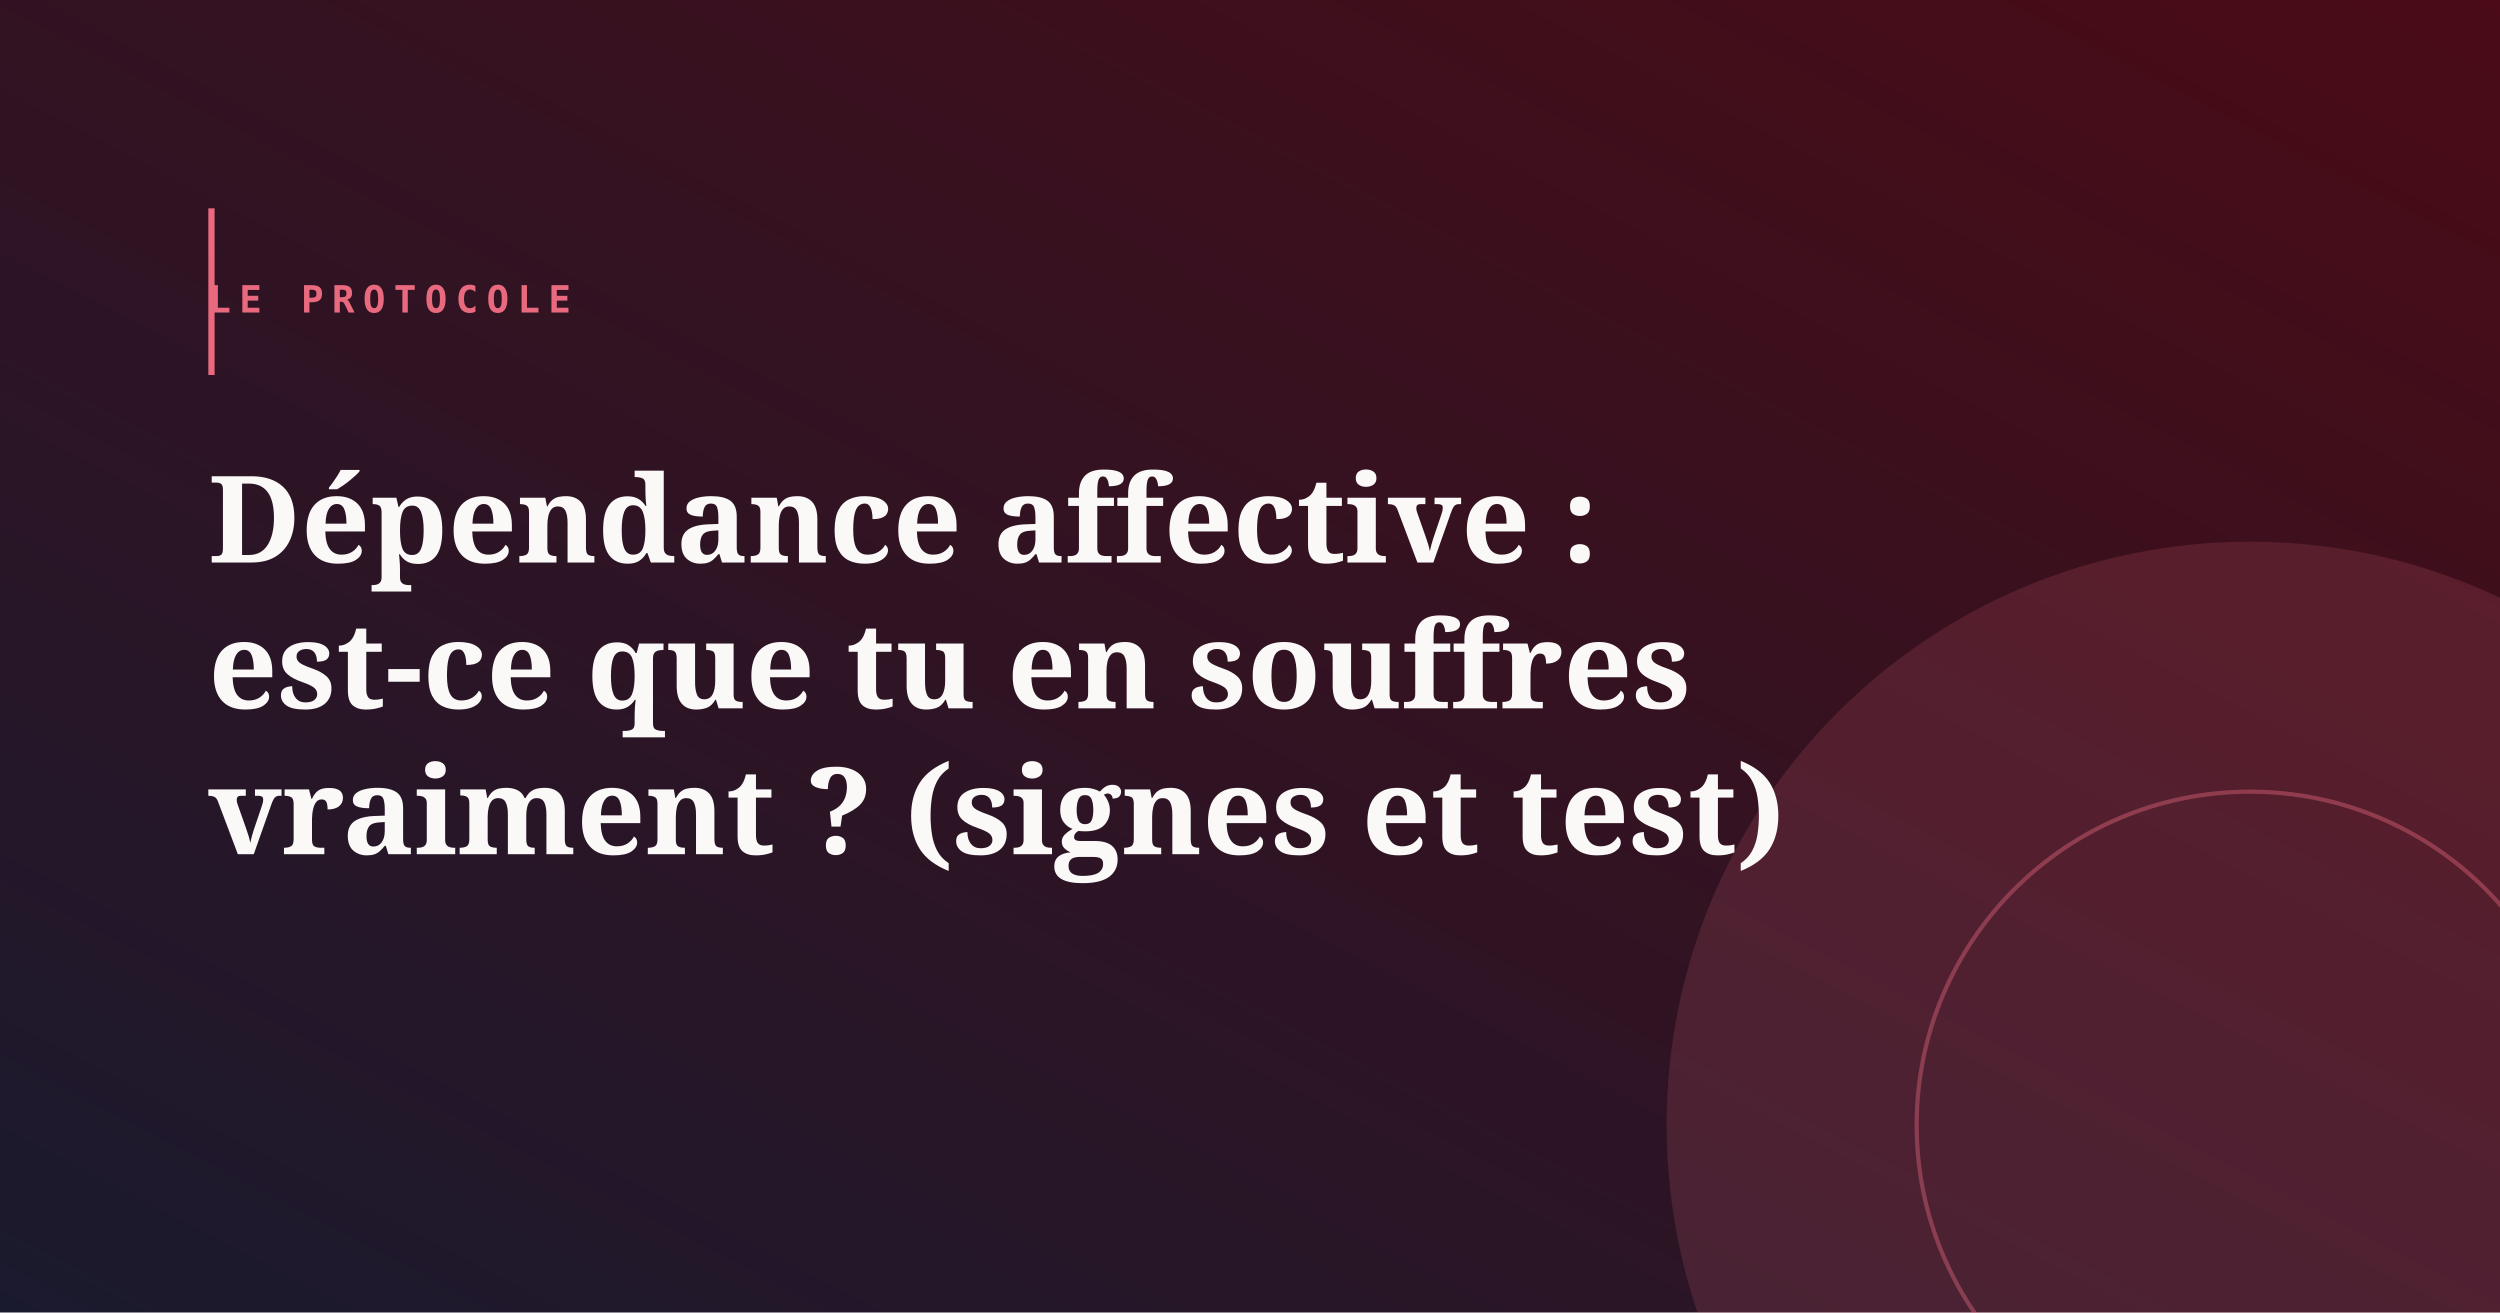
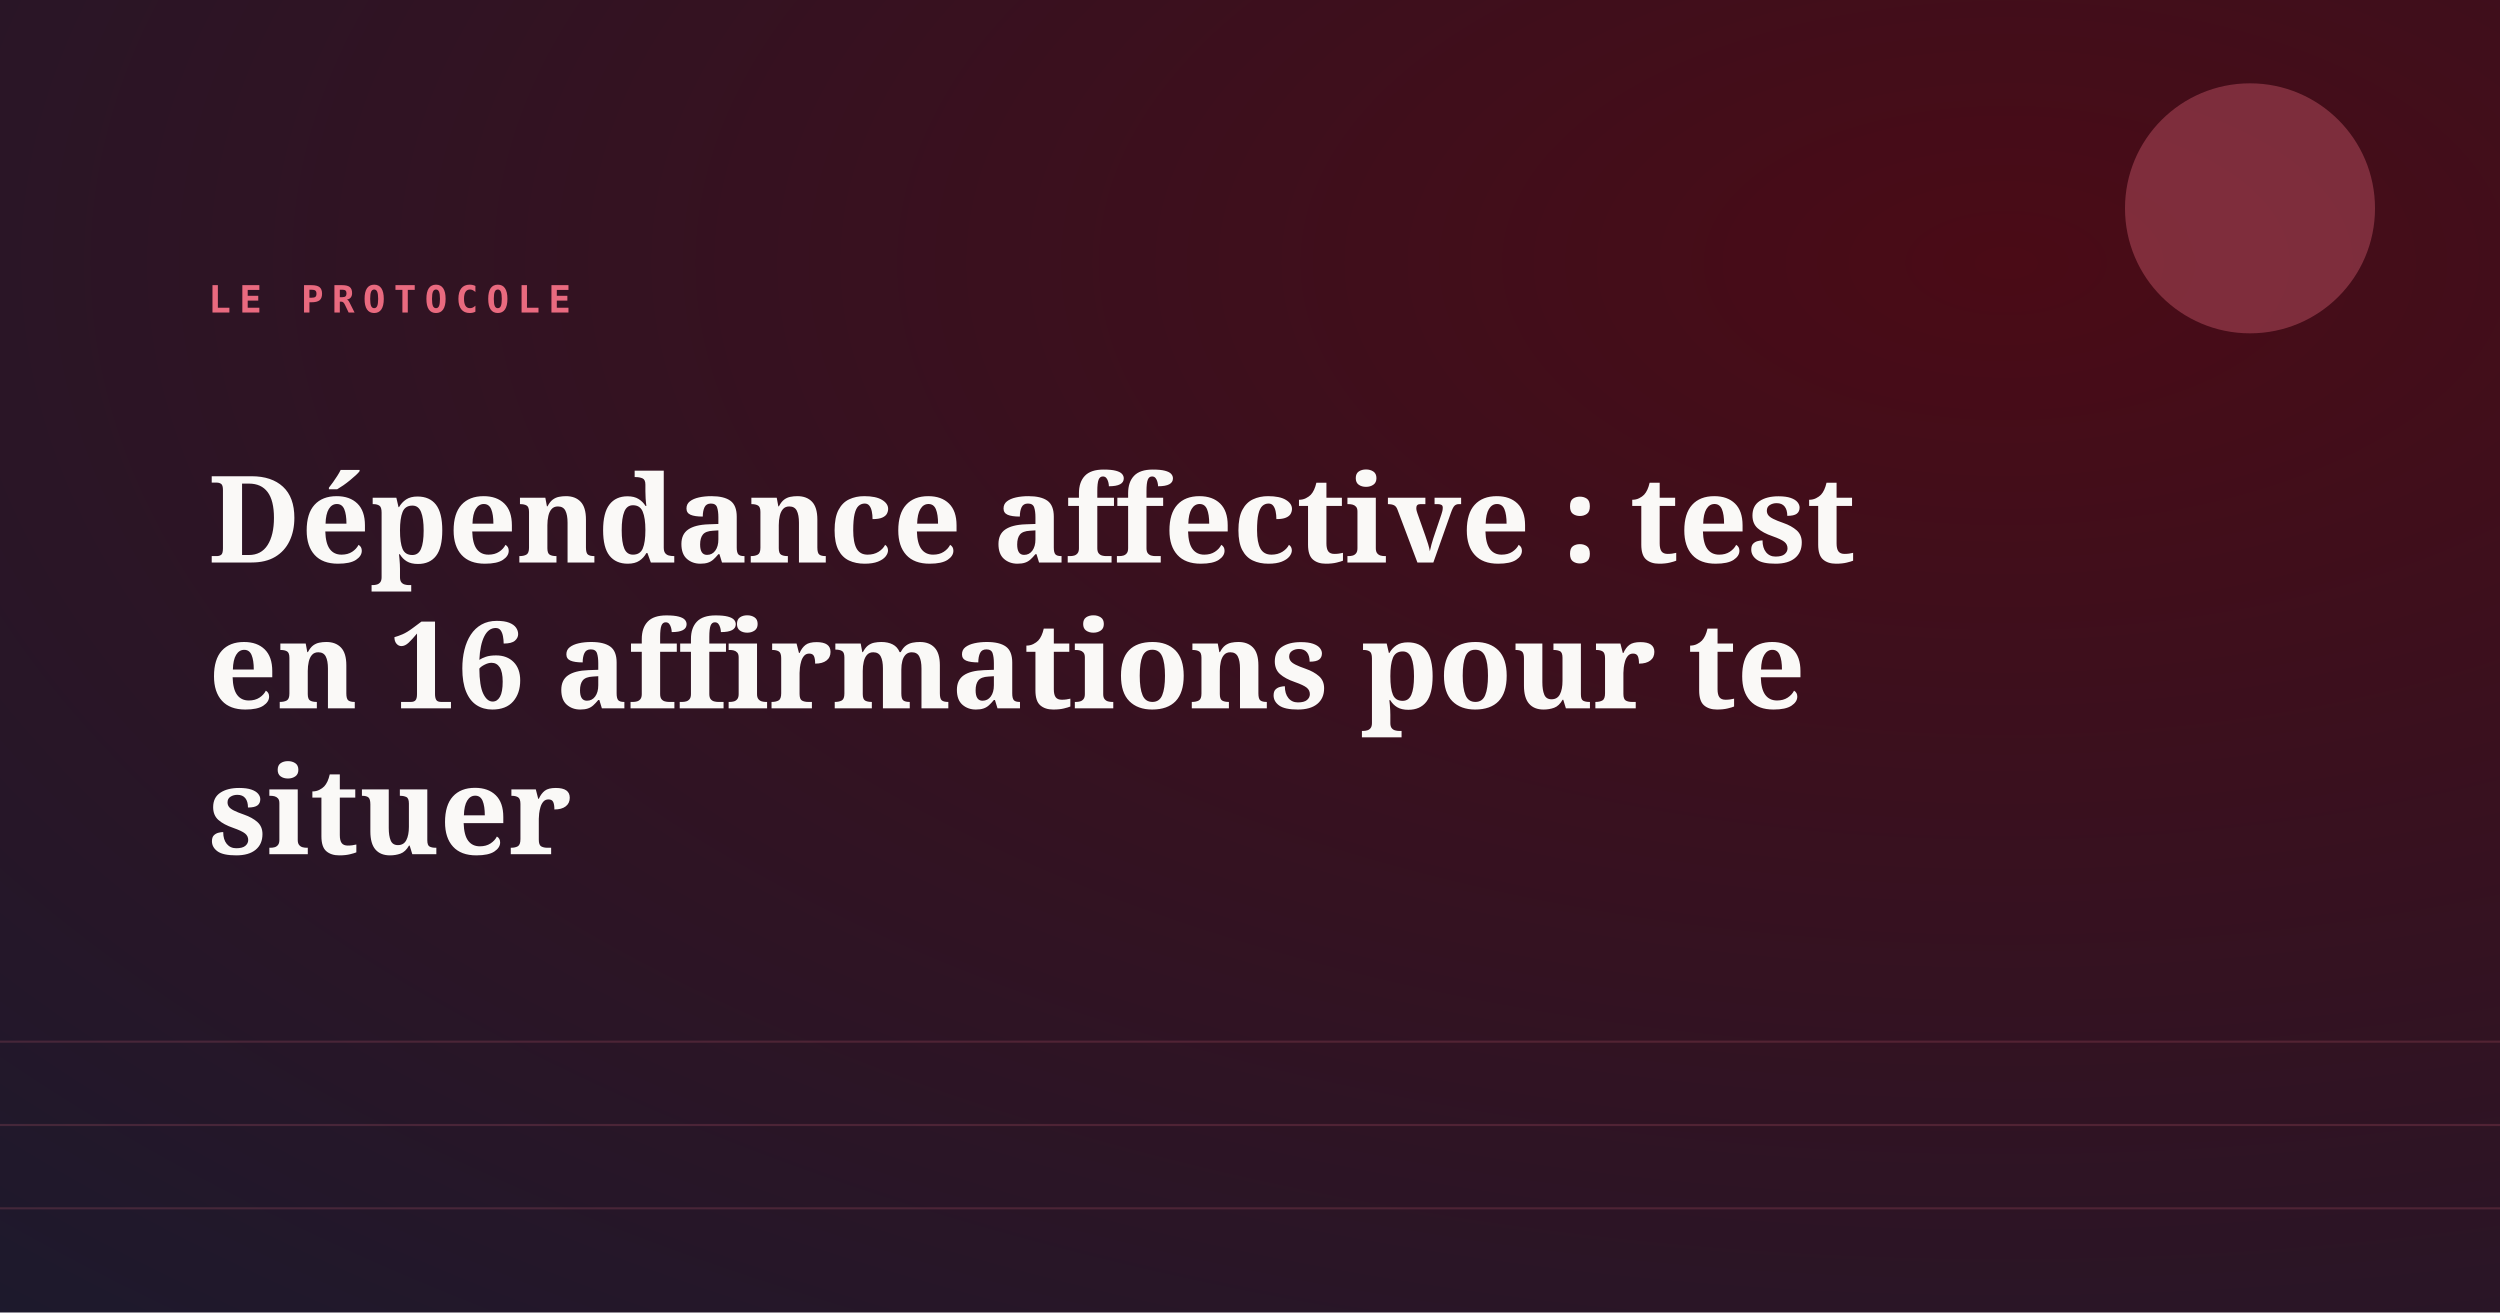
<svg xmlns="http://www.w3.org/2000/svg" viewBox="0 0 1200 630" width="1200" height="630">
  <defs>
-     <linearGradient id="bg" x1="0%" y1="100%" x2="100%" y2="0%">
-       <stop offset="0%" stop-color="#1A1A2E" />
-       <stop offset="100%" stop-color="#4a0b16" />
-     </linearGradient>
+     <radialGradient id="bg" cx="80%" cy="20%" r="120%">
+       <stop offset="0%" stop-color="#4a0b16" />
+       <stop offset="100%" stop-color="#1A1A2E" />
+     </radialGradient>
  </defs>
  <rect width="1200" height="630" fill="url(#bg)" />
-   <circle cx="1080" cy="540" r="280" fill="#e96a7f" opacity="0.16" />
-   <circle cx="1080" cy="540" r="160" fill="none" stroke="#e96a7f" stroke-width="2" opacity="0.4" />
-   <rect x="100" y="100" width="3" height="80" fill="#e96a7f" />
+   <g opacity="0.18">
+     <line x1="0" y1="500" x2="1200" y2="500" stroke="#e96a7f" stroke-width="1" />
+     <line x1="0" y1="540" x2="1200" y2="540" stroke="#e96a7f" stroke-width="1" />
+     <line x1="0" y1="580" x2="1200" y2="580" stroke="#e96a7f" stroke-width="1" />
+   </g>
+   <circle cx="1080" cy="100" r="60" fill="#e96a7f" opacity="0.35" />
  <text x="100" y="150" font-family="ui-monospace, monospace" font-size="18" font-weight="600" letter-spacing="4" fill="#e96a7f">LE PROTOCOLE</text>
-   <text x="100" y="270" font-family="Georgia, serif" font-weight="bold" font-size="58" fill="#FAF9F7">Dépendance affective :</text>
-   <text x="100" y="340" font-family="Georgia, serif" font-weight="bold" font-size="58" fill="#FAF9F7">est-ce que tu en souffres</text>
-   <text x="100" y="410" font-family="Georgia, serif" font-weight="bold" font-size="58" fill="#FAF9F7">vraiment ? (signes et test)</text>
+   <text x="100" y="270" font-family="Georgia, serif" font-weight="bold" font-size="58" fill="#FAF9F7">Dépendance affective : test</text>
+   <text x="100" y="340" font-family="Georgia, serif" font-weight="bold" font-size="58" fill="#FAF9F7">en 16 affirmations pour te</text>
+   <text x="100" y="410" font-family="Georgia, serif" font-weight="bold" font-size="58" fill="#FAF9F7">situer</text>
</svg>
